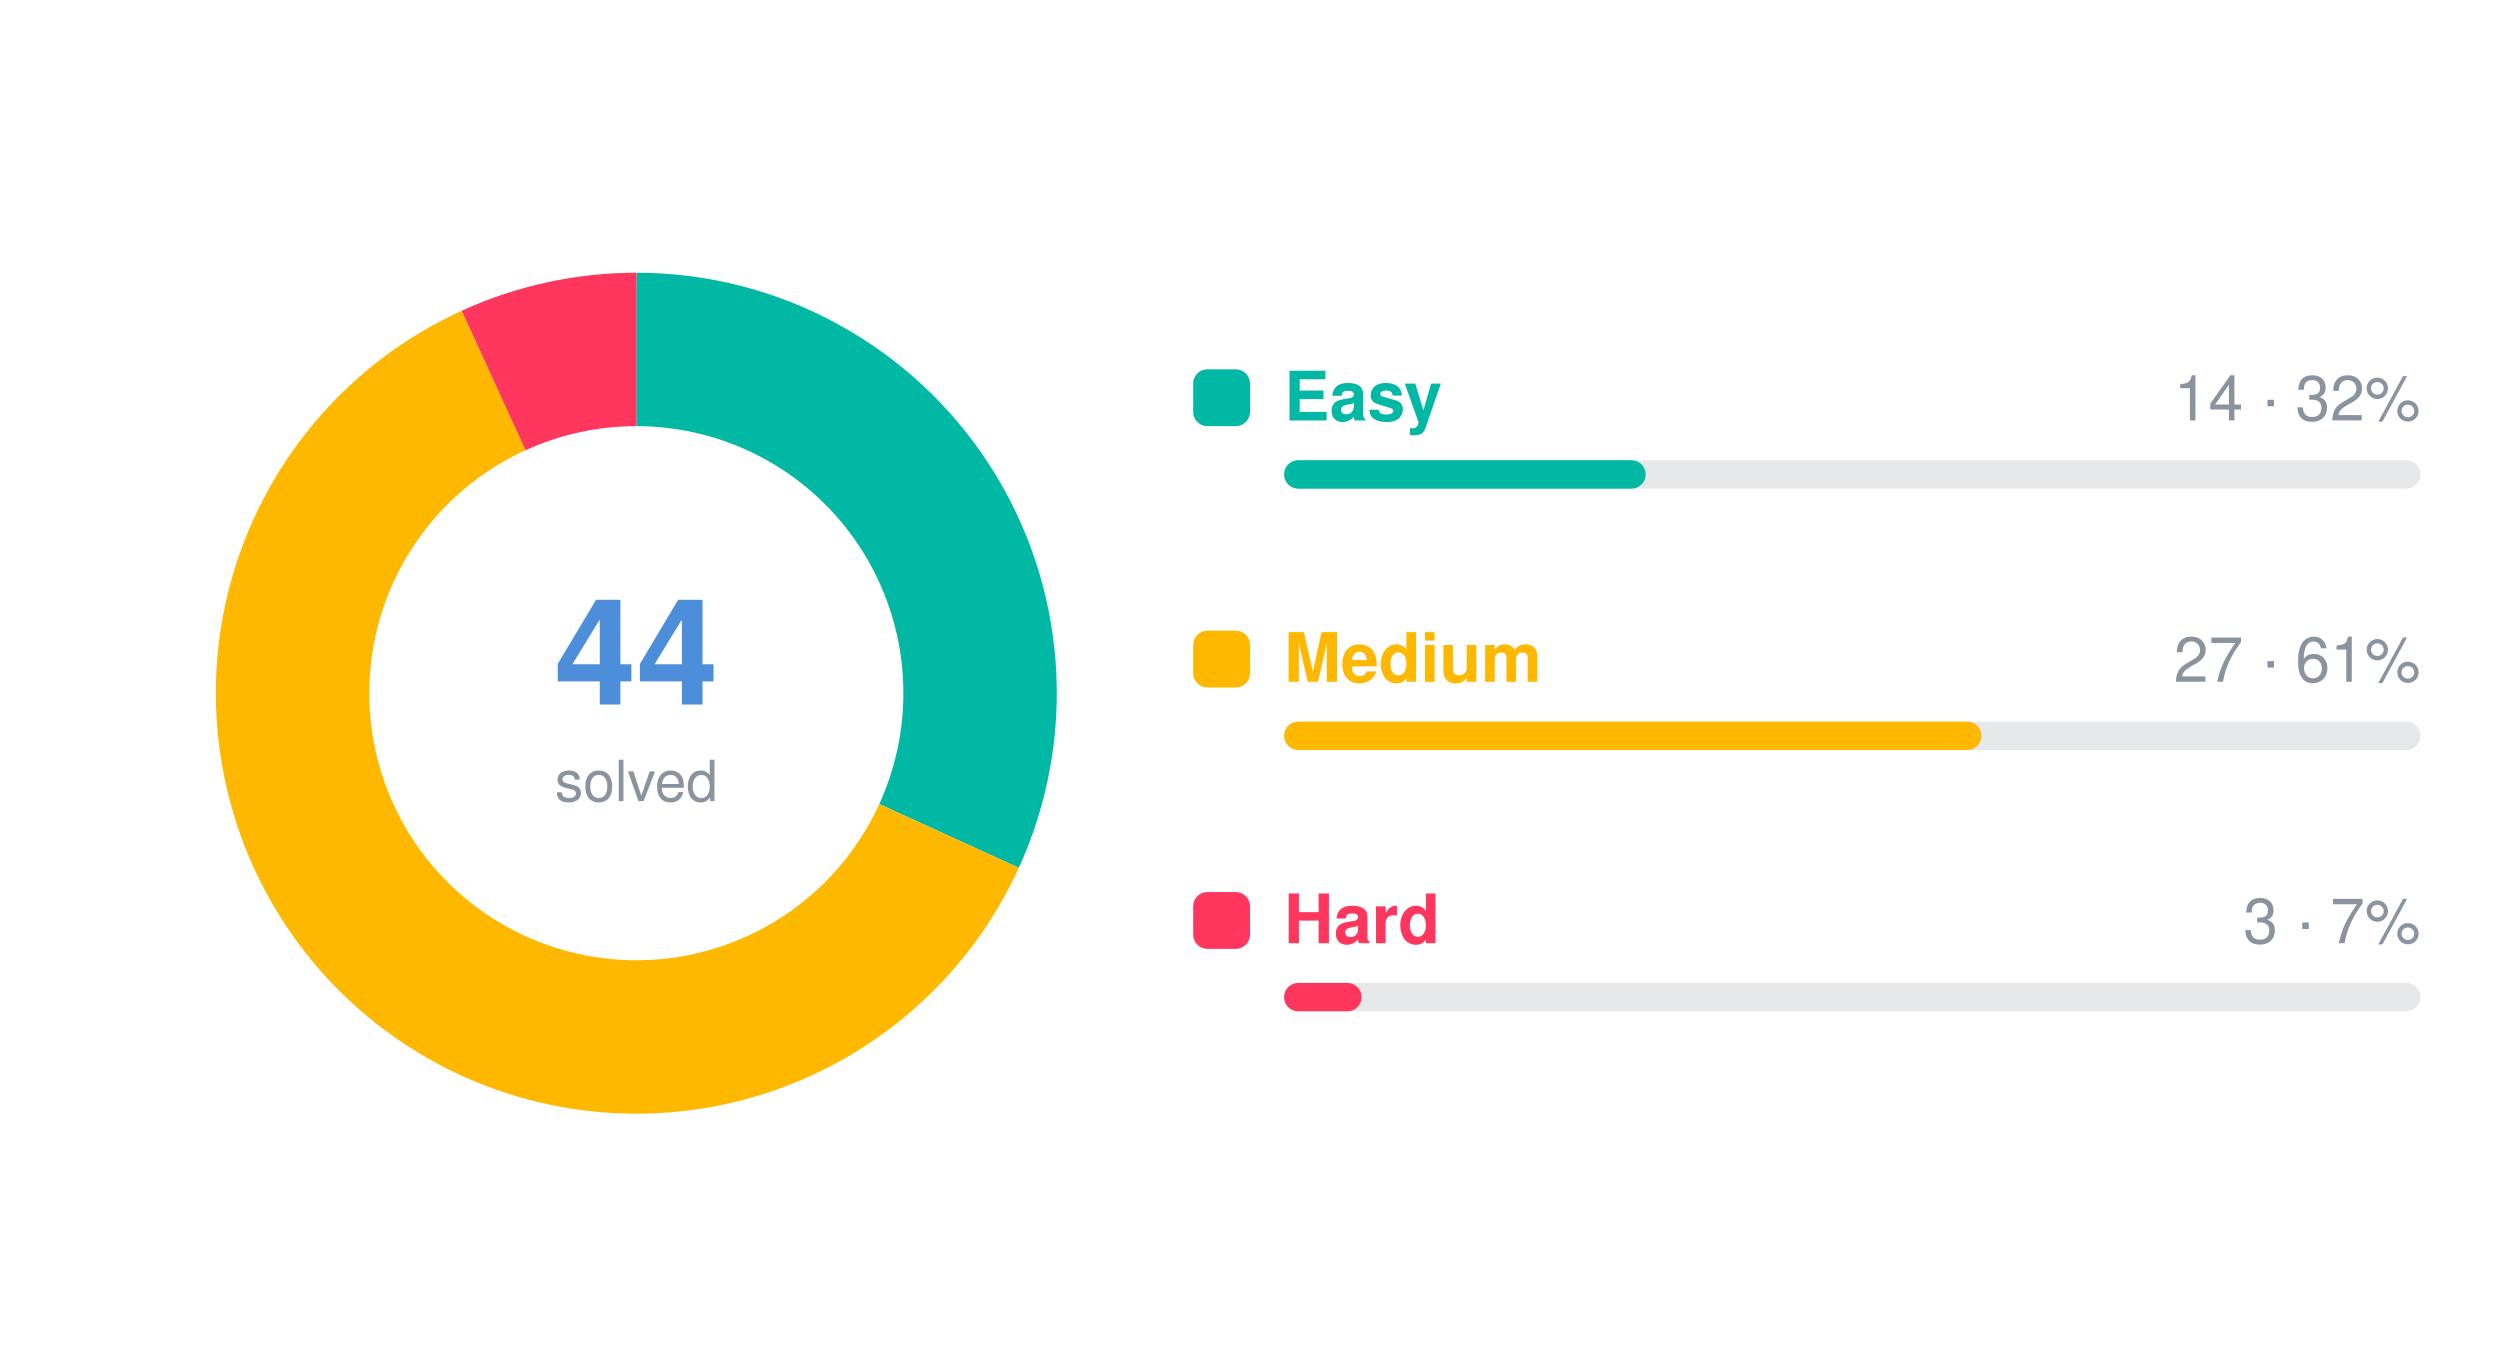
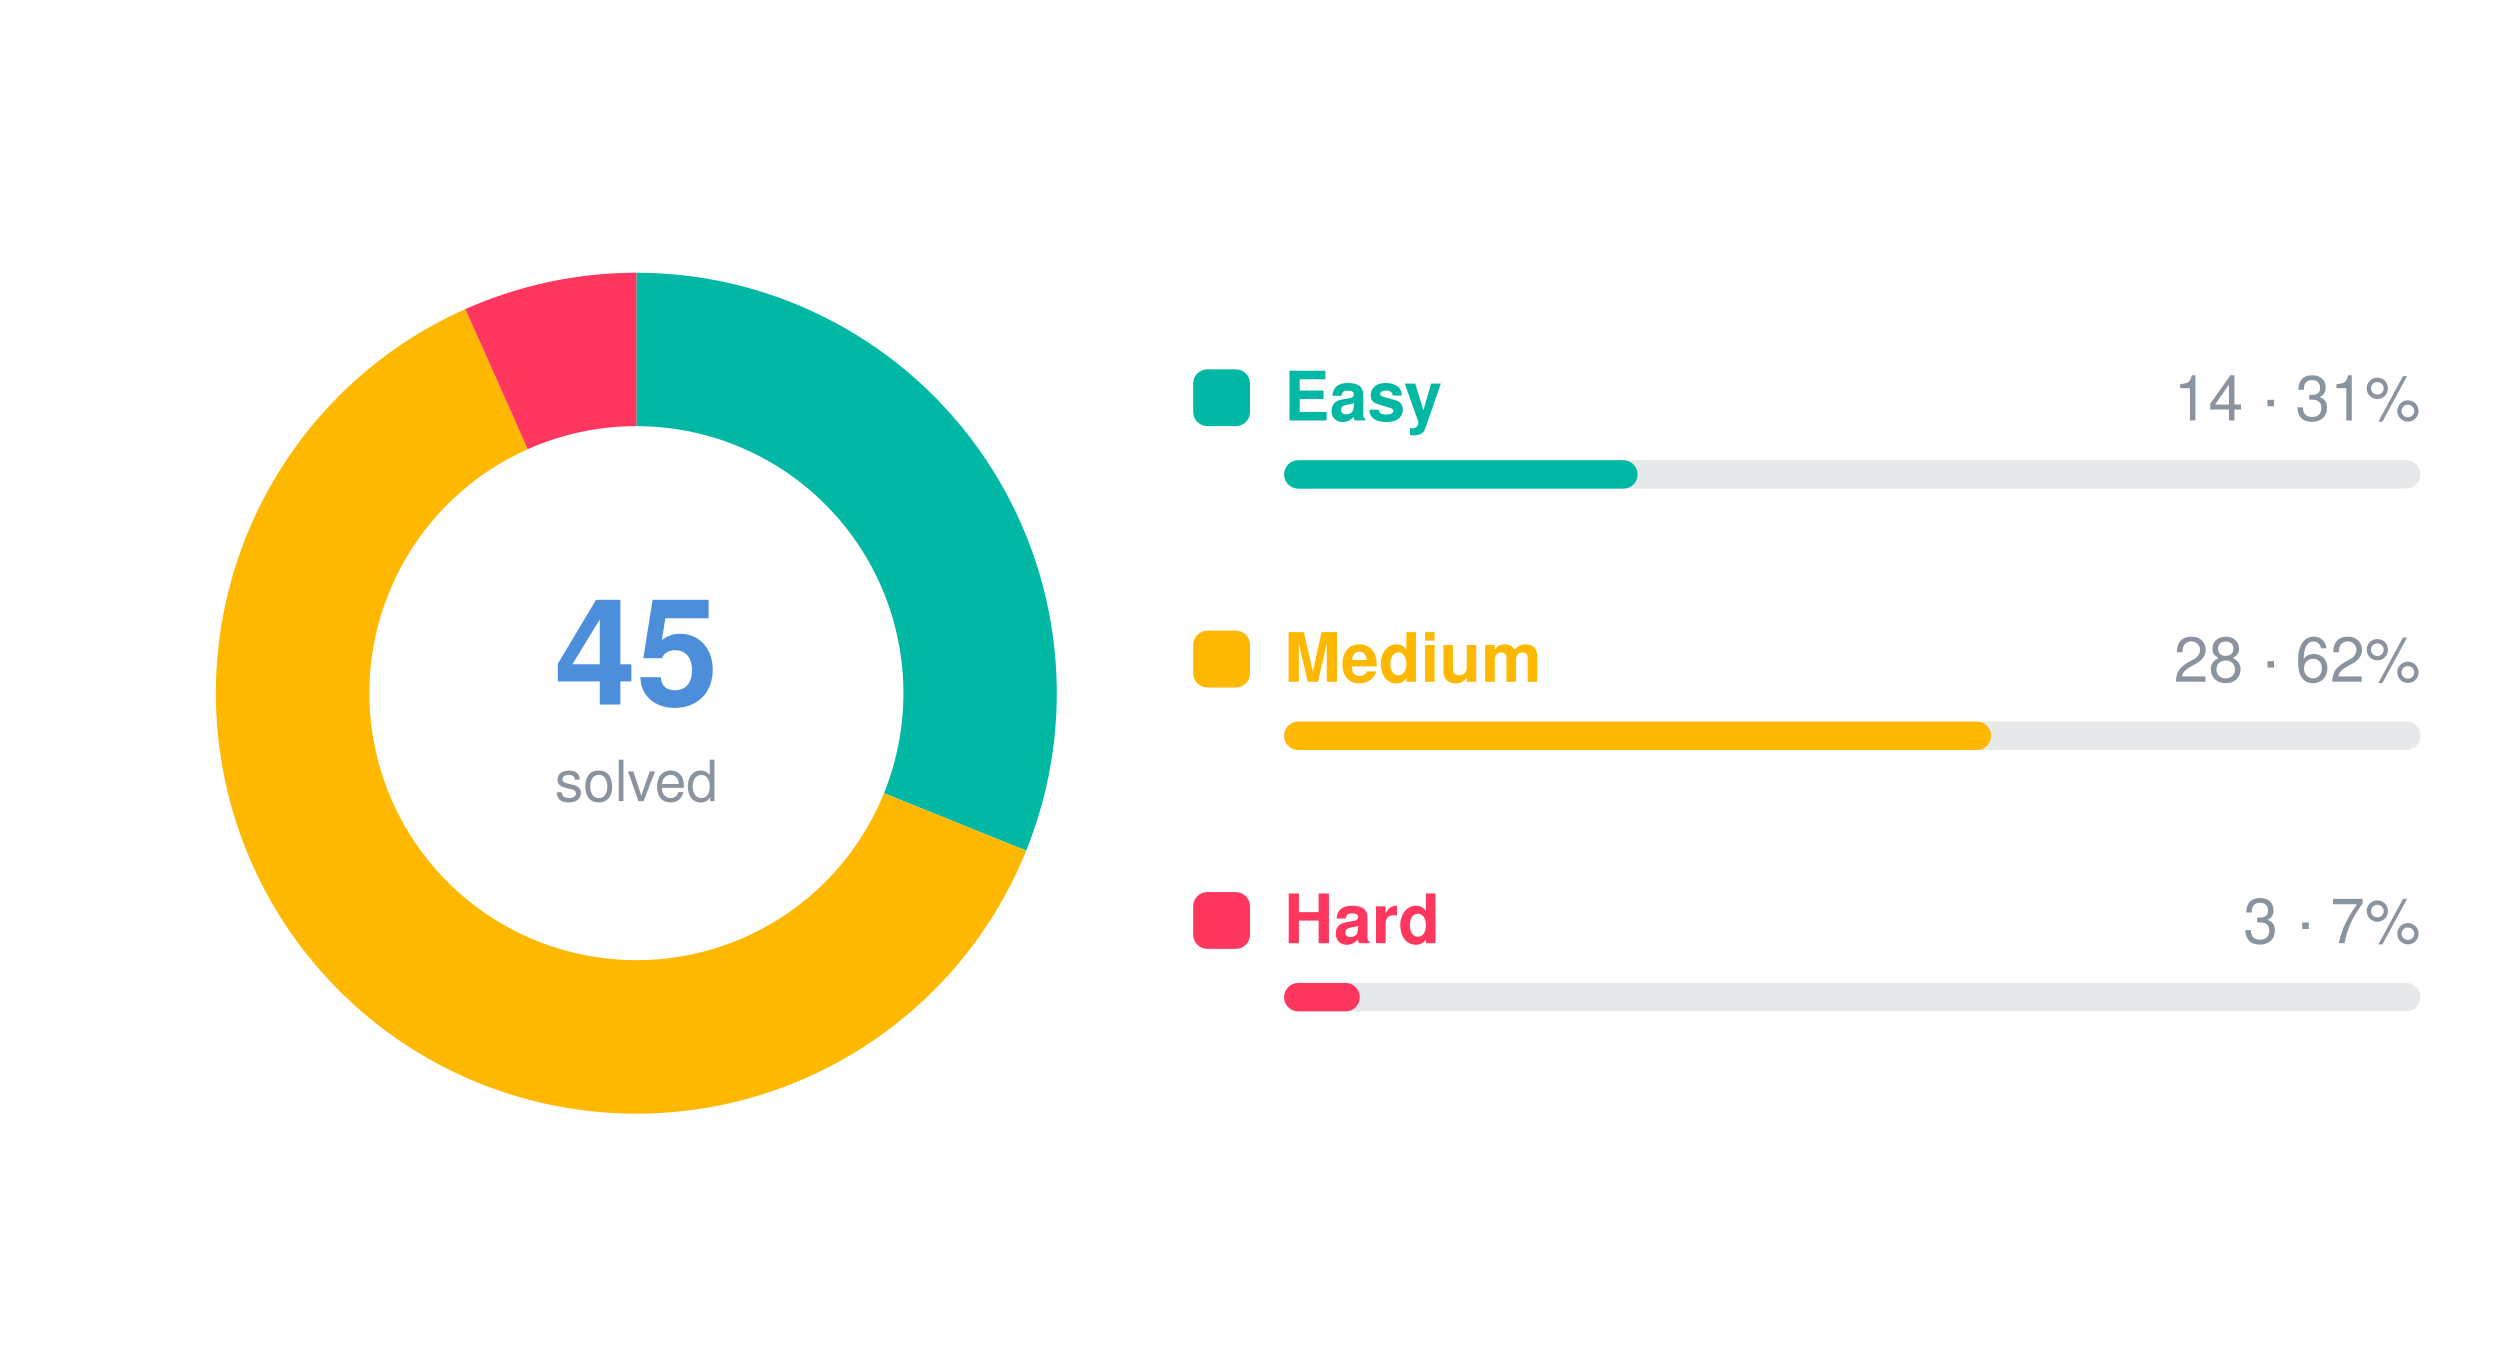
<svg xmlns="http://www.w3.org/2000/svg" viewBox="0 0 440 240" width="440" height="240" role="img" font-family="system-ui, -apple-system, Segoe UI, Helvetica, Arial, sans-serif">
-   <path d="M112 48 A74 74 0 0 1 179.31 152.74 L154.75 141.52 A47 47 0 0 0 112 75 Z" fill="#00b8a3" stroke="none" stroke-width="1" stroke-linejoin="round" stroke-linecap="round" opacity="1" />
-   <path d="M179.31 152.74 A74 74 0 1 1 81.26 54.69 L92.48 79.25 A47 47 0 1 0 154.75 141.52 Z" fill="#ffb800" stroke="none" stroke-width="1" stroke-linejoin="round" stroke-linecap="round" opacity="1" />
-   <path d="M81.26 54.69 A74 74 0 0 1 112 48 L112 75 A47 47 0 0 0 92.48 79.25 Z" fill="#ff375f" stroke="none" stroke-width="1" stroke-linejoin="round" stroke-linecap="round" opacity="1" />
-   <text x="112" y="124" font-size="26" fill="#4c8eda" text-anchor="middle" font-weight="700" opacity="1">44</text>
+   <path d="M112 48 A74 74 0 0 1 180.61 149.72 L155.58 139.61 A47 47 0 0 0 112 75 Z" fill="#00b8a3" stroke="none" stroke-width="1" stroke-linejoin="round" stroke-linecap="round" opacity="1" />
+   <path d="M180.61 149.72 A74 74 0 1 1 81.9 54.4 L92.88 79.06 A47 47 0 1 0 155.58 139.61 Z" fill="#ffb800" stroke="none" stroke-width="1" stroke-linejoin="round" stroke-linecap="round" opacity="1" />
+   <path d="M81.9 54.4 A74 74 0 0 1 112 48 L112 75 A47 47 0 0 0 92.88 79.06 Z" fill="#ff375f" stroke="none" stroke-width="1" stroke-linejoin="round" stroke-linecap="round" opacity="1" />
+   <text x="112" y="124" font-size="26" fill="#4c8eda" text-anchor="middle" font-weight="700" opacity="1">45</text>
  <text x="112" y="141" font-size="10" fill="#8b949e" text-anchor="middle" font-weight="normal" opacity="1">solved</text>
  <rect x="210" y="65" width="10" height="10" rx="2.5" fill="#00b8a3" opacity="1" />
  <text x="226" y="74" font-size="12" fill="#00b8a3" text-anchor="start" font-weight="600" opacity="1">Easy</text>
-   <text x="426" y="74" font-size="11" fill="#8b949e" text-anchor="end" font-weight="normal" opacity="1">14 · 32%</text>
+   <text x="426" y="74" font-size="11" fill="#8b949e" text-anchor="end" font-weight="normal" opacity="1">14 · 31%</text>
  <rect x="226" y="81" width="200" height="5" rx="2.5" fill="#8b949e" opacity="0.22" />
-   <rect x="226" y="81" width="63.64" height="5" rx="2.5" fill="#00b8a3" opacity="1" />
+   <rect x="226" y="81" width="62.22" height="5" rx="2.5" fill="#00b8a3" opacity="1" />
  <rect x="210" y="111" width="10" height="10" rx="2.5" fill="#ffb800" opacity="1" />
  <text x="226" y="120" font-size="12" fill="#ffb800" text-anchor="start" font-weight="600" opacity="1">Medium</text>
-   <text x="426" y="120" font-size="11" fill="#8b949e" text-anchor="end" font-weight="normal" opacity="1">27 · 61%</text>
+   <text x="426" y="120" font-size="11" fill="#8b949e" text-anchor="end" font-weight="normal" opacity="1">28 · 62%</text>
  <rect x="226" y="127" width="200" height="5" rx="2.5" fill="#8b949e" opacity="0.22" />
-   <rect x="226" y="127" width="122.73" height="5" rx="2.5" fill="#ffb800" opacity="1" />
+   <rect x="226" y="127" width="124.44" height="5" rx="2.5" fill="#ffb800" opacity="1" />
  <rect x="210" y="157" width="10" height="10" rx="2.5" fill="#ff375f" opacity="1" />
  <text x="226" y="166" font-size="12" fill="#ff375f" text-anchor="start" font-weight="600" opacity="1">Hard</text>
  <text x="426" y="166" font-size="11" fill="#8b949e" text-anchor="end" font-weight="normal" opacity="1">3 · 7%</text>
  <rect x="226" y="173" width="200" height="5" rx="2.5" fill="#8b949e" opacity="0.22" />
-   <rect x="226" y="173" width="13.64" height="5" rx="2.5" fill="#ff375f" opacity="1" />
+   <rect x="226" y="173" width="13.33" height="5" rx="2.5" fill="#ff375f" opacity="1" />
</svg>
